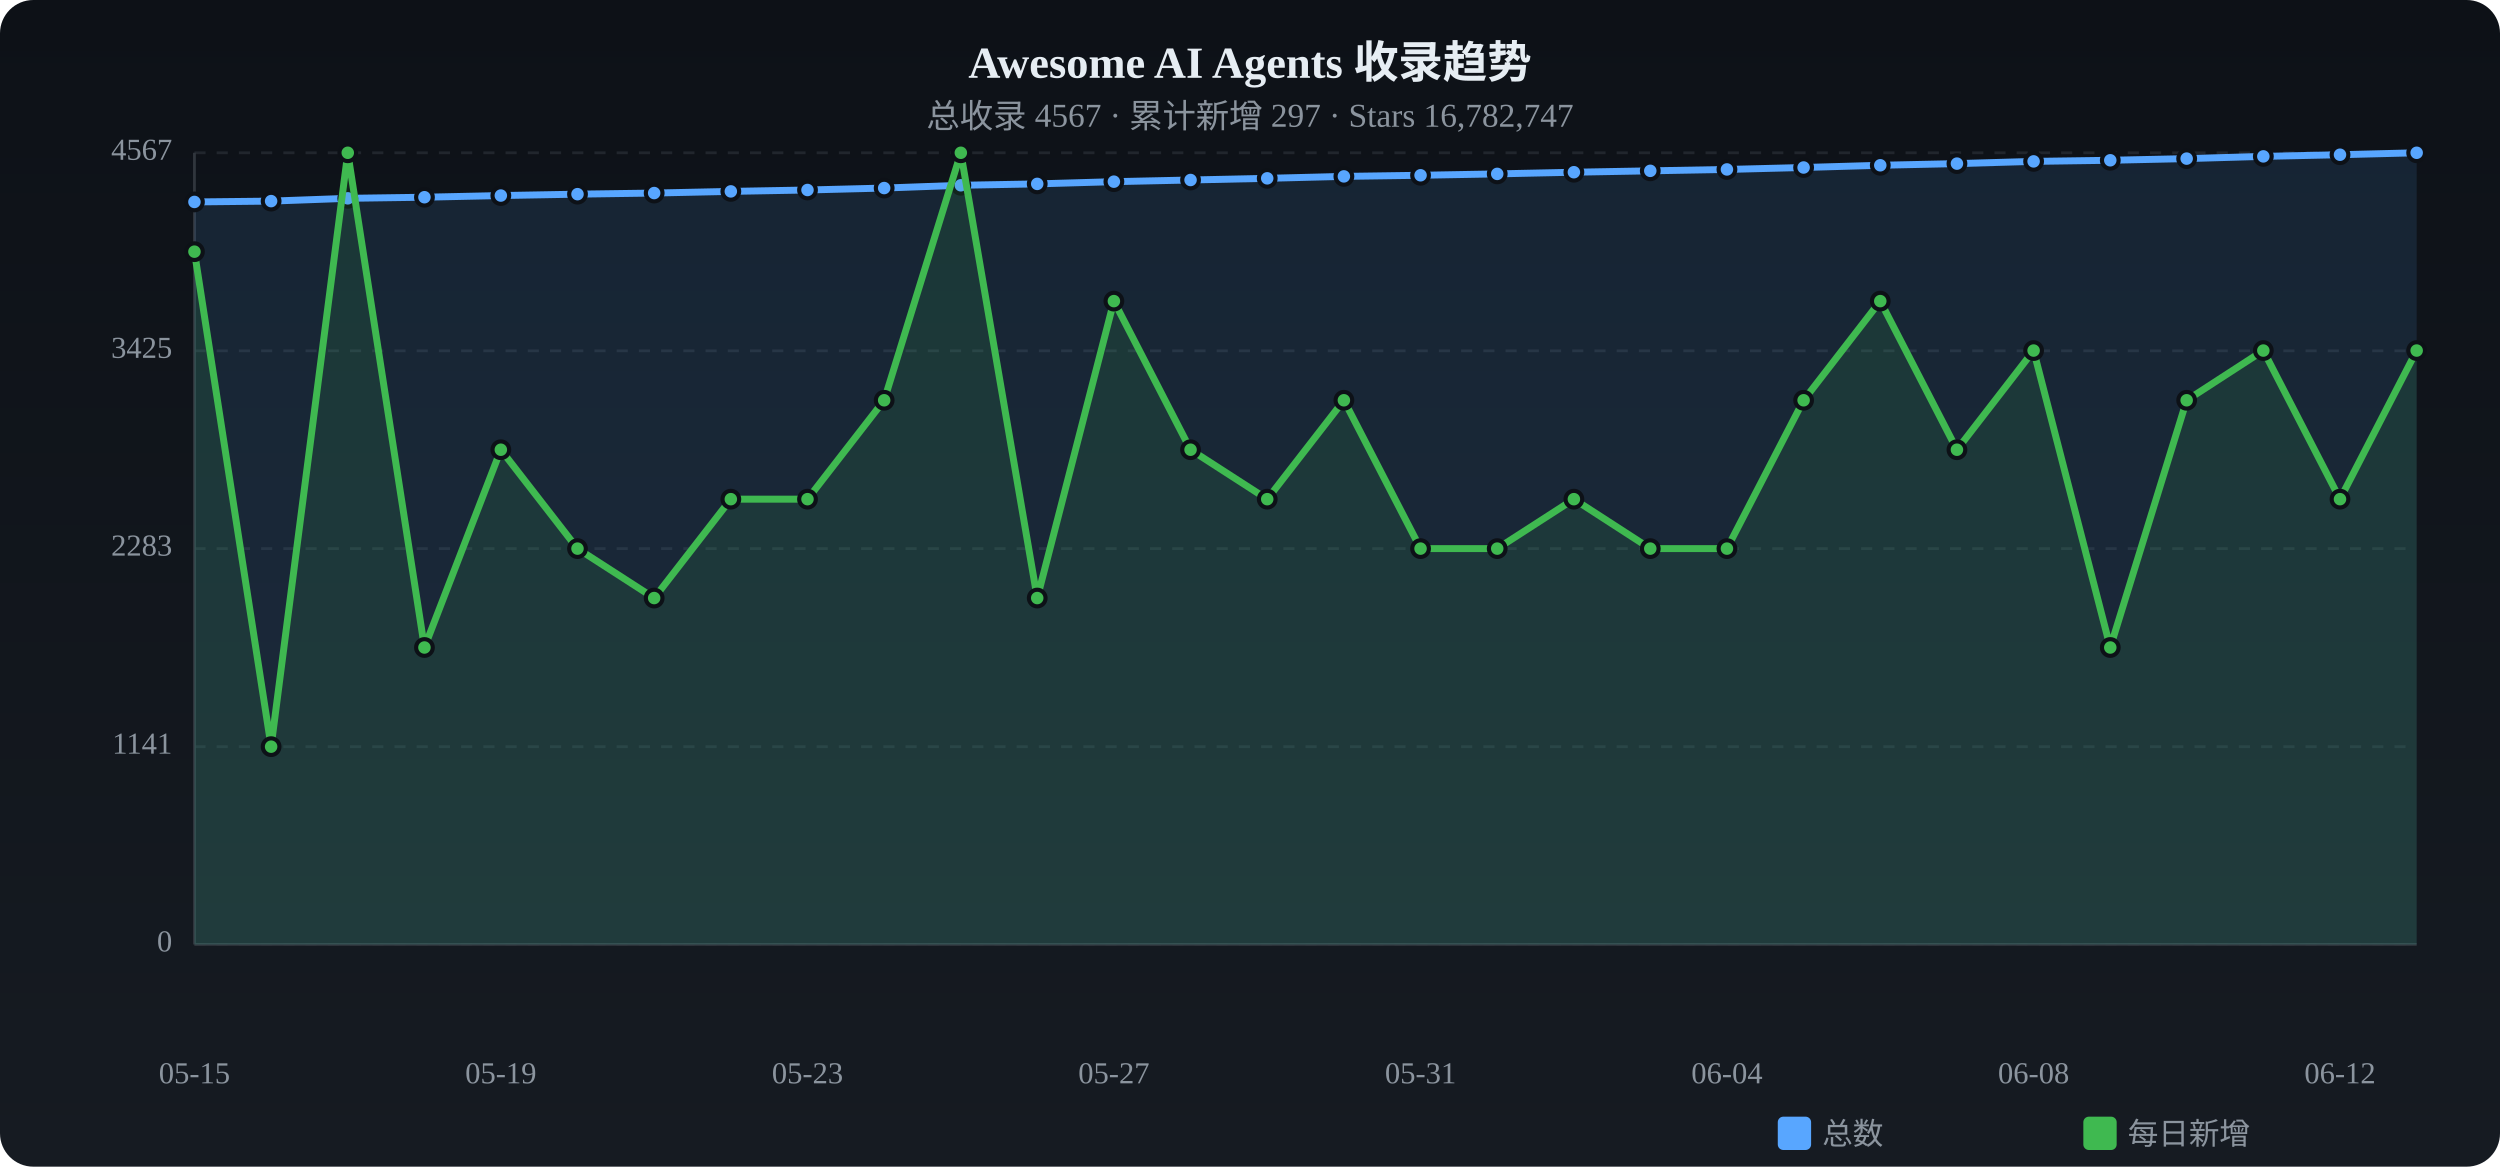
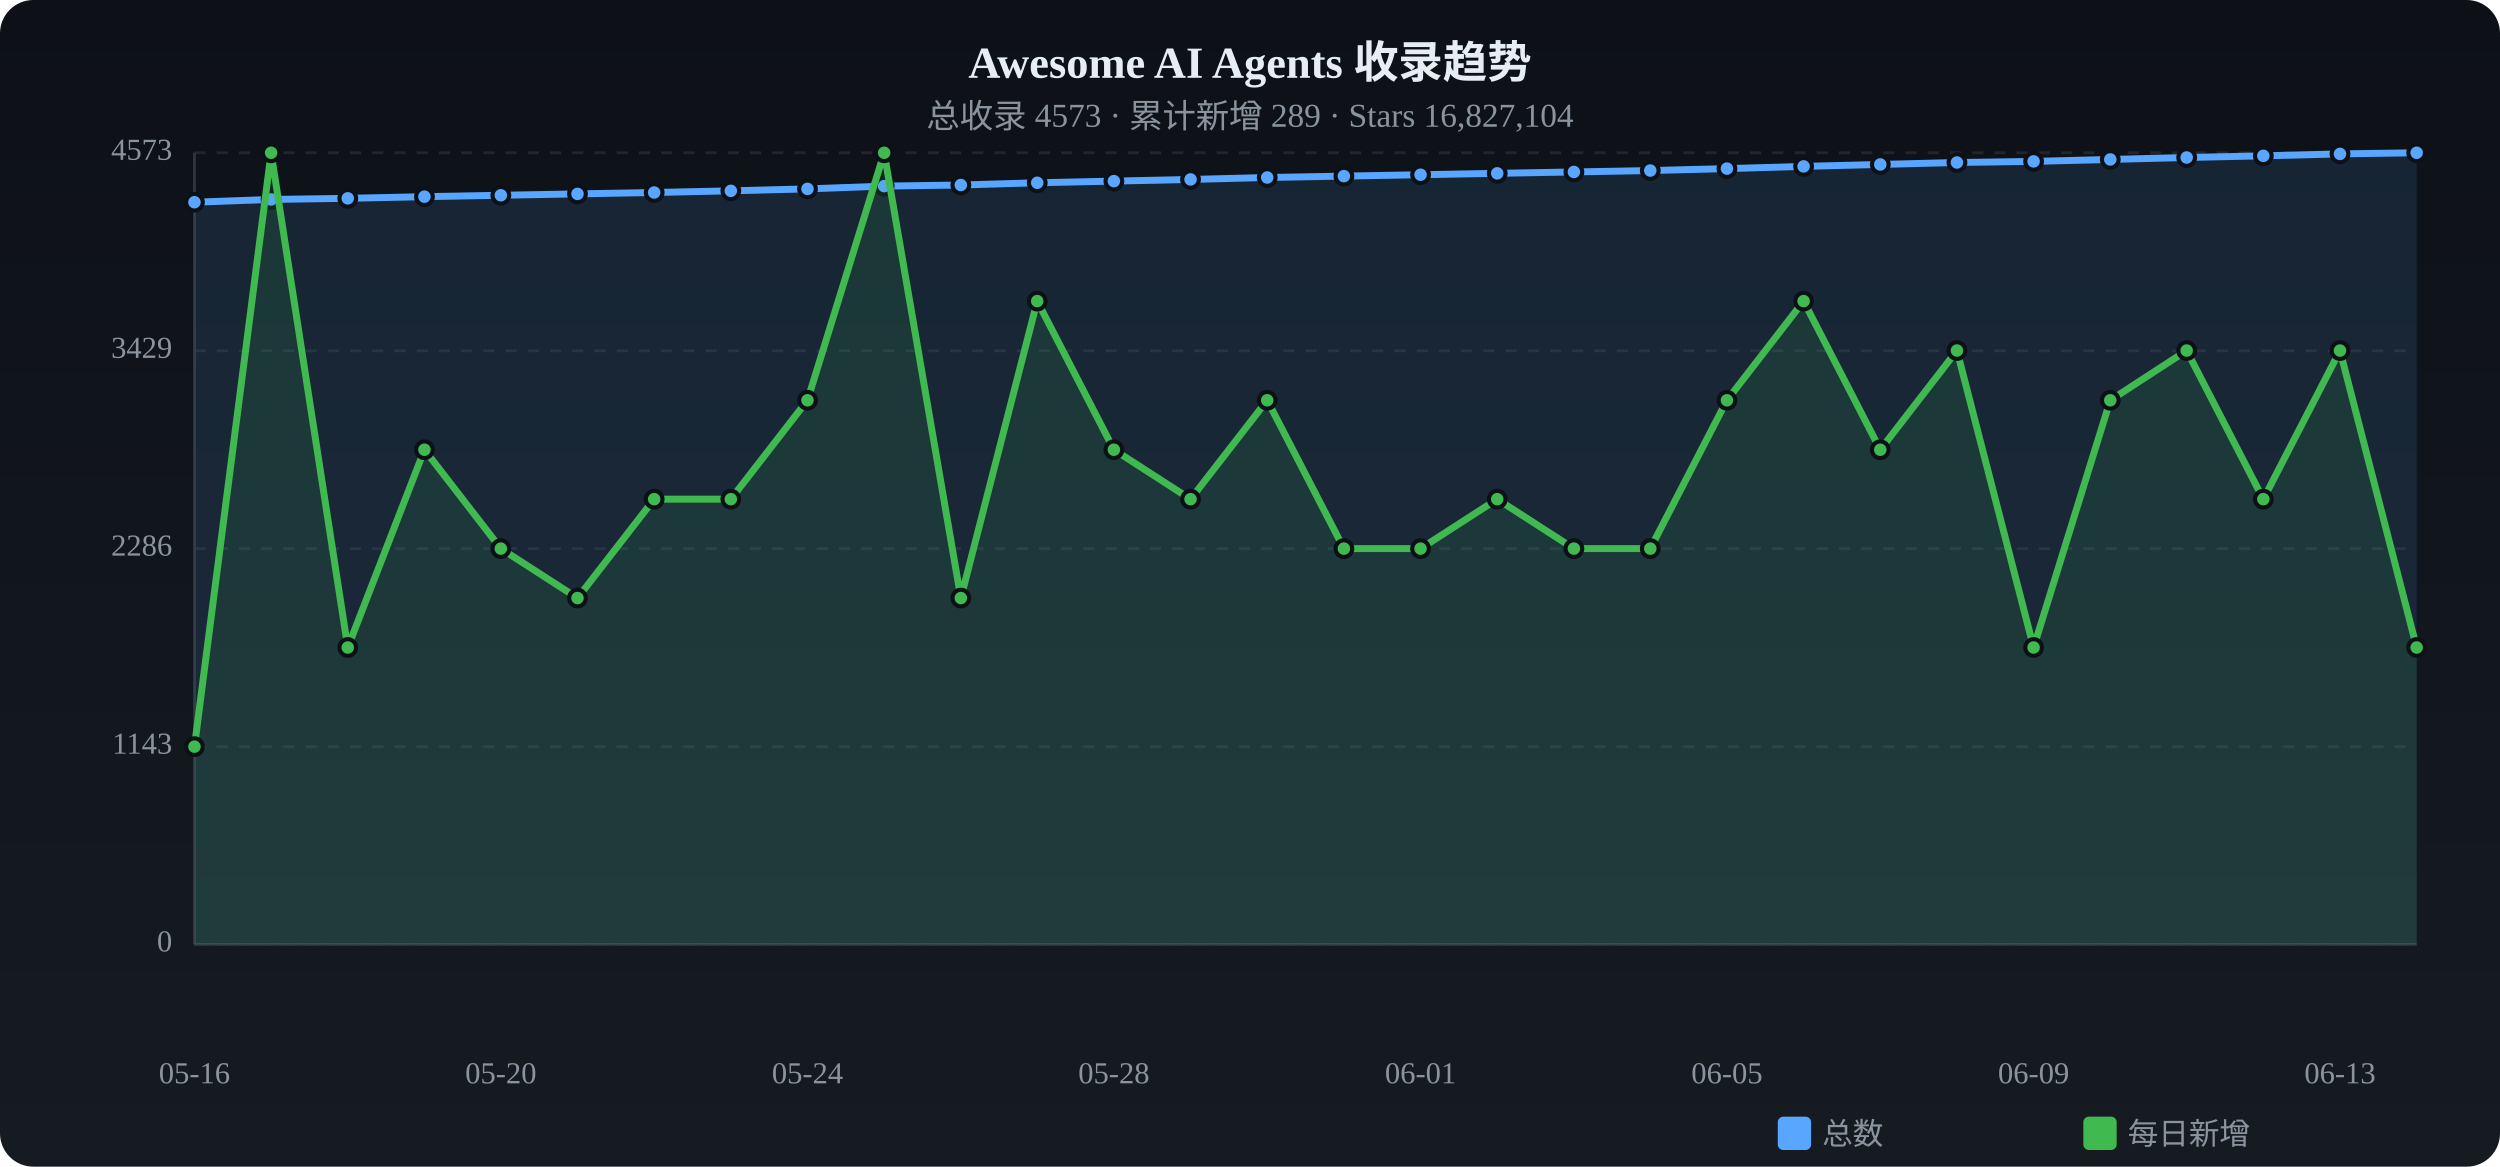
<svg xmlns="http://www.w3.org/2000/svg" viewBox="0 0 900 420" width="900" height="420">
  <defs>
    <linearGradient id="tbg" x1="0%" y1="0%" x2="0%" y2="100%">
      <stop offset="0%" stop-color="#0d1117" />
      <stop offset="100%" stop-color="#161b22" />
    </linearGradient>
  </defs>
  <rect width="900" height="420" rx="12" fill="url(#tbg)" />
  <text x="450.0" y="28" text-anchor="middle" fill="#e6edf3" font-size="16" font-weight="bold">Awesome AI Agents 收录趋势</text>
-   <text x="450.0" y="46" text-anchor="middle" fill="#8b949e" font-size="12">总收录 4567 · 累计新增 297 · Stars 16,782,747</text>
+   <text x="450.0" y="46" text-anchor="middle" fill="#8b949e" font-size="12">总收录 4573 · 累计新增 289 · Stars 16,827,104</text>
  <text x="62" y="340.0" text-anchor="end" fill="#8b949e" font-size="11" dominant-baseline="middle">0</text>
  <line x1="70" y1="340.0" x2="870" y2="340.0" stroke="#21262d" stroke-dasharray="4 4" />
-   <text x="62" y="268.8" text-anchor="end" fill="#8b949e" font-size="11" dominant-baseline="middle">1141</text>
+   <text x="62" y="268.8" text-anchor="end" fill="#8b949e" font-size="11" dominant-baseline="middle">1143</text>
  <line x1="70" y1="268.8" x2="870" y2="268.8" stroke="#21262d" stroke-dasharray="4 4" />
-   <text x="62" y="197.5" text-anchor="end" fill="#8b949e" font-size="11" dominant-baseline="middle">2283</text>
+   <text x="62" y="197.5" text-anchor="end" fill="#8b949e" font-size="11" dominant-baseline="middle">2286</text>
  <line x1="70" y1="197.5" x2="870" y2="197.5" stroke="#21262d" stroke-dasharray="4 4" />
-   <text x="62" y="126.3" text-anchor="end" fill="#8b949e" font-size="11" dominant-baseline="middle">3425</text>
+   <text x="62" y="126.3" text-anchor="end" fill="#8b949e" font-size="11" dominant-baseline="middle">3429</text>
  <line x1="70" y1="126.3" x2="870" y2="126.3" stroke="#21262d" stroke-dasharray="4 4" />
-   <text x="62" y="55.0" text-anchor="end" fill="#8b949e" font-size="11" dominant-baseline="middle">4567</text>
+   <text x="62" y="55.0" text-anchor="end" fill="#8b949e" font-size="11" dominant-baseline="middle">4573</text>
  <line x1="70" y1="55.0" x2="870" y2="55.0" stroke="#21262d" stroke-dasharray="4 4" />
  <line x1="70" y1="55" x2="70" y2="340" stroke="#30363d" />
  <line x1="70" y1="340" x2="870" y2="340" stroke="#30363d" />
-   <path d="M70.0,72.7 L97.6,72.4 L125.2,71.4 L152.8,71.0 L180.3,70.4 L207.9,69.9 L235.5,69.5 L263.1,68.9 L290.7,68.4 L318.3,67.7 L345.9,66.7 L373.4,66.2 L401.0,65.4 L428.6,64.8 L456.2,64.2 L483.8,63.5 L511.4,63.1 L539.0,62.6 L566.6,62.0 L594.1,61.5 L621.7,61.0 L649.3,60.3 L676.9,59.5 L704.5,58.9 L732.1,58.1 L759.7,57.7 L787.2,57.1 L814.8,56.3 L842.4,55.7 L870.0,55.0 L870.0,340 L70.0,340 Z" fill="#58a6ff" opacity="0.12" />
-   <polyline points="70.0,72.7 97.6,72.4 125.2,71.4 152.8,71.0 180.3,70.4 207.9,69.9 235.5,69.5 263.1,68.9 290.7,68.4 318.3,67.7 345.9,66.7 373.4,66.2 401.0,65.4 428.6,64.8 456.2,64.2 483.8,63.5 511.4,63.1 539.0,62.6 566.6,62.0 594.1,61.5 621.7,61.0 649.3,60.3 676.9,59.5 704.5,58.9 732.1,58.1 759.7,57.7 787.2,57.1 814.8,56.3 842.4,55.7 870.0,55.0" fill="none" stroke="#58a6ff" stroke-width="2.5" stroke-linecap="round" stroke-linejoin="round" />
-   <circle cx="70.0" cy="72.7" r="3" fill="#58a6ff" stroke="#0d1117" stroke-width="1.5" />
-   <circle cx="97.6" cy="72.4" r="3" fill="#58a6ff" stroke="#0d1117" stroke-width="1.5" />
+   <path d="M70.0,72.8 L97.6,71.8 L125.2,71.4 L152.8,70.8 L180.3,70.3 L207.9,69.8 L235.5,69.3 L263.1,68.7 L290.7,68.0 L318.3,67.0 L345.9,66.6 L373.4,65.8 L401.0,65.2 L428.6,64.6 L456.2,63.9 L483.8,63.4 L511.4,62.9 L539.0,62.4 L566.6,61.9 L594.1,61.4 L621.7,60.7 L649.3,59.9 L676.9,59.2 L704.5,58.5 L732.1,58.1 L759.7,57.4 L787.2,56.7 L814.8,56.1 L842.4,55.4 L870.0,55.0 L870.0,340 L70.0,340 Z" fill="#58a6ff" opacity="0.12" />
+   <polyline points="70.0,72.8 97.6,71.8 125.2,71.4 152.8,70.8 180.3,70.3 207.9,69.8 235.5,69.3 263.1,68.7 290.7,68.0 318.3,67.0 345.9,66.6 373.4,65.8 401.0,65.2 428.6,64.6 456.2,63.9 483.8,63.4 511.4,62.9 539.0,62.4 566.6,61.9 594.1,61.4 621.7,60.7 649.3,59.9 676.9,59.2 704.5,58.5 732.1,58.1 759.7,57.4 787.2,56.7 814.8,56.1 842.4,55.4 870.0,55.0" fill="none" stroke="#58a6ff" stroke-width="2.5" stroke-linecap="round" stroke-linejoin="round" />
+   <circle cx="70.0" cy="72.8" r="3" fill="#58a6ff" stroke="#0d1117" stroke-width="1.5" />
+   <circle cx="97.6" cy="71.8" r="3" fill="#58a6ff" stroke="#0d1117" stroke-width="1.5" />
  <circle cx="125.2" cy="71.4" r="3" fill="#58a6ff" stroke="#0d1117" stroke-width="1.5" />
-   <circle cx="152.8" cy="71.0" r="3" fill="#58a6ff" stroke="#0d1117" stroke-width="1.5" />
-   <circle cx="180.3" cy="70.4" r="3" fill="#58a6ff" stroke="#0d1117" stroke-width="1.5" />
-   <circle cx="207.9" cy="69.9" r="3" fill="#58a6ff" stroke="#0d1117" stroke-width="1.5" />
-   <circle cx="235.5" cy="69.5" r="3" fill="#58a6ff" stroke="#0d1117" stroke-width="1.5" />
-   <circle cx="263.1" cy="68.9" r="3" fill="#58a6ff" stroke="#0d1117" stroke-width="1.5" />
-   <circle cx="290.7" cy="68.4" r="3" fill="#58a6ff" stroke="#0d1117" stroke-width="1.5" />
-   <circle cx="318.3" cy="67.7" r="3" fill="#58a6ff" stroke="#0d1117" stroke-width="1.5" />
-   <circle cx="345.9" cy="66.7" r="3" fill="#58a6ff" stroke="#0d1117" stroke-width="1.5" />
-   <circle cx="373.4" cy="66.2" r="3" fill="#58a6ff" stroke="#0d1117" stroke-width="1.5" />
-   <circle cx="401.0" cy="65.4" r="3" fill="#58a6ff" stroke="#0d1117" stroke-width="1.5" />
-   <circle cx="428.6" cy="64.8" r="3" fill="#58a6ff" stroke="#0d1117" stroke-width="1.5" />
-   <circle cx="456.2" cy="64.2" r="3" fill="#58a6ff" stroke="#0d1117" stroke-width="1.5" />
-   <circle cx="483.8" cy="63.5" r="3" fill="#58a6ff" stroke="#0d1117" stroke-width="1.5" />
-   <circle cx="511.4" cy="63.1" r="3" fill="#58a6ff" stroke="#0d1117" stroke-width="1.5" />
-   <circle cx="539.0" cy="62.6" r="3" fill="#58a6ff" stroke="#0d1117" stroke-width="1.5" />
-   <circle cx="566.6" cy="62.0" r="3" fill="#58a6ff" stroke="#0d1117" stroke-width="1.5" />
-   <circle cx="594.1" cy="61.5" r="3" fill="#58a6ff" stroke="#0d1117" stroke-width="1.5" />
-   <circle cx="621.7" cy="61.0" r="3" fill="#58a6ff" stroke="#0d1117" stroke-width="1.5" />
-   <circle cx="649.3" cy="60.3" r="3" fill="#58a6ff" stroke="#0d1117" stroke-width="1.5" />
-   <circle cx="676.9" cy="59.5" r="3" fill="#58a6ff" stroke="#0d1117" stroke-width="1.5" />
-   <circle cx="704.5" cy="58.9" r="3" fill="#58a6ff" stroke="#0d1117" stroke-width="1.5" />
+   <circle cx="152.8" cy="70.8" r="3" fill="#58a6ff" stroke="#0d1117" stroke-width="1.5" />
+   <circle cx="180.3" cy="70.3" r="3" fill="#58a6ff" stroke="#0d1117" stroke-width="1.5" />
+   <circle cx="207.9" cy="69.8" r="3" fill="#58a6ff" stroke="#0d1117" stroke-width="1.5" />
+   <circle cx="235.5" cy="69.3" r="3" fill="#58a6ff" stroke="#0d1117" stroke-width="1.5" />
+   <circle cx="263.1" cy="68.7" r="3" fill="#58a6ff" stroke="#0d1117" stroke-width="1.5" />
+   <circle cx="290.7" cy="68.0" r="3" fill="#58a6ff" stroke="#0d1117" stroke-width="1.5" />
+   <circle cx="318.3" cy="67.0" r="3" fill="#58a6ff" stroke="#0d1117" stroke-width="1.5" />
+   <circle cx="345.9" cy="66.6" r="3" fill="#58a6ff" stroke="#0d1117" stroke-width="1.5" />
+   <circle cx="373.4" cy="65.8" r="3" fill="#58a6ff" stroke="#0d1117" stroke-width="1.5" />
+   <circle cx="401.0" cy="65.2" r="3" fill="#58a6ff" stroke="#0d1117" stroke-width="1.5" />
+   <circle cx="428.6" cy="64.6" r="3" fill="#58a6ff" stroke="#0d1117" stroke-width="1.5" />
+   <circle cx="456.2" cy="63.9" r="3" fill="#58a6ff" stroke="#0d1117" stroke-width="1.5" />
+   <circle cx="483.8" cy="63.4" r="3" fill="#58a6ff" stroke="#0d1117" stroke-width="1.5" />
+   <circle cx="511.4" cy="62.9" r="3" fill="#58a6ff" stroke="#0d1117" stroke-width="1.5" />
+   <circle cx="539.0" cy="62.4" r="3" fill="#58a6ff" stroke="#0d1117" stroke-width="1.5" />
+   <circle cx="566.6" cy="61.9" r="3" fill="#58a6ff" stroke="#0d1117" stroke-width="1.5" />
+   <circle cx="594.1" cy="61.4" r="3" fill="#58a6ff" stroke="#0d1117" stroke-width="1.5" />
+   <circle cx="621.7" cy="60.7" r="3" fill="#58a6ff" stroke="#0d1117" stroke-width="1.5" />
+   <circle cx="649.3" cy="59.9" r="3" fill="#58a6ff" stroke="#0d1117" stroke-width="1.5" />
+   <circle cx="676.9" cy="59.2" r="3" fill="#58a6ff" stroke="#0d1117" stroke-width="1.5" />
+   <circle cx="704.5" cy="58.5" r="3" fill="#58a6ff" stroke="#0d1117" stroke-width="1.5" />
  <circle cx="732.1" cy="58.1" r="3" fill="#58a6ff" stroke="#0d1117" stroke-width="1.5" />
-   <circle cx="759.7" cy="57.7" r="3" fill="#58a6ff" stroke="#0d1117" stroke-width="1.5" />
-   <circle cx="787.2" cy="57.1" r="3" fill="#58a6ff" stroke="#0d1117" stroke-width="1.5" />
-   <circle cx="814.8" cy="56.3" r="3" fill="#58a6ff" stroke="#0d1117" stroke-width="1.5" />
-   <circle cx="842.4" cy="55.7" r="3" fill="#58a6ff" stroke="#0d1117" stroke-width="1.5" />
+   <circle cx="759.7" cy="57.4" r="3" fill="#58a6ff" stroke="#0d1117" stroke-width="1.5" />
+   <circle cx="787.2" cy="56.7" r="3" fill="#58a6ff" stroke="#0d1117" stroke-width="1.5" />
+   <circle cx="814.8" cy="56.1" r="3" fill="#58a6ff" stroke="#0d1117" stroke-width="1.5" />
+   <circle cx="842.4" cy="55.4" r="3" fill="#58a6ff" stroke="#0d1117" stroke-width="1.5" />
  <circle cx="870.0" cy="55.0" r="3" fill="#58a6ff" stroke="#0d1117" stroke-width="1.5" />
-   <path d="M70.0,90.6 L97.6,268.8 L125.2,55.0 L152.8,233.1 L180.3,161.9 L207.9,197.5 L235.5,215.3 L263.1,179.7 L290.7,179.7 L318.3,144.1 L345.9,55.0 L373.4,215.3 L401.0,108.4 L428.6,161.9 L456.2,179.7 L483.8,144.1 L511.4,197.5 L539.0,197.5 L566.6,179.7 L594.1,197.5 L621.7,197.5 L649.3,144.1 L676.9,108.4 L704.5,161.9 L732.1,126.2 L759.7,233.1 L787.2,144.1 L814.8,126.2 L842.4,179.7 L870.0,126.2 L870.0,340 L70.0,340 Z" fill="#3fb950" opacity="0.12" />
-   <polyline points="70.0,90.6 97.6,268.8 125.2,55.0 152.8,233.1 180.3,161.9 207.9,197.5 235.5,215.3 263.1,179.7 290.7,179.7 318.3,144.1 345.9,55.0 373.4,215.3 401.0,108.4 428.6,161.9 456.2,179.7 483.8,144.1 511.4,197.5 539.0,197.5 566.6,179.7 594.1,197.5 621.7,197.5 649.3,144.1 676.9,108.4 704.5,161.9 732.1,126.2 759.7,233.1 787.2,144.1 814.8,126.2 842.4,179.7 870.0,126.2" fill="none" stroke="#3fb950" stroke-width="2.5" stroke-linecap="round" stroke-linejoin="round" />
-   <circle cx="70.0" cy="90.6" r="3" fill="#3fb950" stroke="#0d1117" stroke-width="1.5" />
-   <circle cx="97.6" cy="268.8" r="3" fill="#3fb950" stroke="#0d1117" stroke-width="1.5" />
-   <circle cx="125.2" cy="55.0" r="3" fill="#3fb950" stroke="#0d1117" stroke-width="1.5" />
-   <circle cx="152.8" cy="233.1" r="3" fill="#3fb950" stroke="#0d1117" stroke-width="1.5" />
-   <circle cx="180.3" cy="161.9" r="3" fill="#3fb950" stroke="#0d1117" stroke-width="1.5" />
-   <circle cx="207.9" cy="197.5" r="3" fill="#3fb950" stroke="#0d1117" stroke-width="1.5" />
-   <circle cx="235.5" cy="215.3" r="3" fill="#3fb950" stroke="#0d1117" stroke-width="1.5" />
+   <path d="M70.0,268.8 L97.6,55.0 L125.2,233.1 L152.8,161.9 L180.3,197.5 L207.9,215.3 L235.5,179.7 L263.1,179.7 L290.7,144.1 L318.3,55.0 L345.9,215.3 L373.4,108.4 L401.0,161.9 L428.6,179.7 L456.2,144.1 L483.8,197.5 L511.4,197.5 L539.0,179.7 L566.6,197.5 L594.1,197.5 L621.7,144.1 L649.3,108.4 L676.9,161.9 L704.5,126.2 L732.1,233.1 L759.7,144.1 L787.2,126.2 L814.8,179.7 L842.4,126.2 L870.0,233.1 L870.0,340 L70.0,340 Z" fill="#3fb950" opacity="0.12" />
+   <polyline points="70.0,268.8 97.6,55.0 125.2,233.1 152.8,161.9 180.3,197.5 207.9,215.3 235.5,179.7 263.1,179.7 290.7,144.1 318.3,55.0 345.9,215.3 373.4,108.4 401.0,161.9 428.6,179.7 456.2,144.1 483.8,197.5 511.4,197.5 539.0,179.7 566.6,197.5 594.1,197.5 621.7,144.1 649.3,108.4 676.9,161.9 704.5,126.2 732.1,233.1 759.7,144.1 787.2,126.2 814.8,179.7 842.4,126.2 870.0,233.1" fill="none" stroke="#3fb950" stroke-width="2.5" stroke-linecap="round" stroke-linejoin="round" />
+   <circle cx="70.0" cy="268.8" r="3" fill="#3fb950" stroke="#0d1117" stroke-width="1.5" />
+   <circle cx="97.6" cy="55.0" r="3" fill="#3fb950" stroke="#0d1117" stroke-width="1.5" />
+   <circle cx="125.2" cy="233.1" r="3" fill="#3fb950" stroke="#0d1117" stroke-width="1.5" />
+   <circle cx="152.8" cy="161.9" r="3" fill="#3fb950" stroke="#0d1117" stroke-width="1.5" />
+   <circle cx="180.3" cy="197.5" r="3" fill="#3fb950" stroke="#0d1117" stroke-width="1.5" />
+   <circle cx="207.9" cy="215.3" r="3" fill="#3fb950" stroke="#0d1117" stroke-width="1.5" />
+   <circle cx="235.5" cy="179.7" r="3" fill="#3fb950" stroke="#0d1117" stroke-width="1.5" />
  <circle cx="263.1" cy="179.7" r="3" fill="#3fb950" stroke="#0d1117" stroke-width="1.5" />
-   <circle cx="290.7" cy="179.7" r="3" fill="#3fb950" stroke="#0d1117" stroke-width="1.5" />
-   <circle cx="318.3" cy="144.1" r="3" fill="#3fb950" stroke="#0d1117" stroke-width="1.5" />
-   <circle cx="345.9" cy="55.0" r="3" fill="#3fb950" stroke="#0d1117" stroke-width="1.5" />
-   <circle cx="373.4" cy="215.3" r="3" fill="#3fb950" stroke="#0d1117" stroke-width="1.5" />
-   <circle cx="401.0" cy="108.4" r="3" fill="#3fb950" stroke="#0d1117" stroke-width="1.5" />
-   <circle cx="428.6" cy="161.9" r="3" fill="#3fb950" stroke="#0d1117" stroke-width="1.5" />
-   <circle cx="456.2" cy="179.7" r="3" fill="#3fb950" stroke="#0d1117" stroke-width="1.5" />
-   <circle cx="483.8" cy="144.1" r="3" fill="#3fb950" stroke="#0d1117" stroke-width="1.5" />
+   <circle cx="290.7" cy="144.1" r="3" fill="#3fb950" stroke="#0d1117" stroke-width="1.5" />
+   <circle cx="318.3" cy="55.0" r="3" fill="#3fb950" stroke="#0d1117" stroke-width="1.5" />
+   <circle cx="345.9" cy="215.3" r="3" fill="#3fb950" stroke="#0d1117" stroke-width="1.5" />
+   <circle cx="373.4" cy="108.4" r="3" fill="#3fb950" stroke="#0d1117" stroke-width="1.5" />
+   <circle cx="401.0" cy="161.9" r="3" fill="#3fb950" stroke="#0d1117" stroke-width="1.5" />
+   <circle cx="428.6" cy="179.7" r="3" fill="#3fb950" stroke="#0d1117" stroke-width="1.5" />
+   <circle cx="456.2" cy="144.1" r="3" fill="#3fb950" stroke="#0d1117" stroke-width="1.5" />
+   <circle cx="483.8" cy="197.5" r="3" fill="#3fb950" stroke="#0d1117" stroke-width="1.5" />
  <circle cx="511.4" cy="197.5" r="3" fill="#3fb950" stroke="#0d1117" stroke-width="1.5" />
-   <circle cx="539.0" cy="197.5" r="3" fill="#3fb950" stroke="#0d1117" stroke-width="1.5" />
-   <circle cx="566.6" cy="179.7" r="3" fill="#3fb950" stroke="#0d1117" stroke-width="1.5" />
+   <circle cx="539.0" cy="179.7" r="3" fill="#3fb950" stroke="#0d1117" stroke-width="1.5" />
+   <circle cx="566.6" cy="197.5" r="3" fill="#3fb950" stroke="#0d1117" stroke-width="1.5" />
  <circle cx="594.1" cy="197.5" r="3" fill="#3fb950" stroke="#0d1117" stroke-width="1.5" />
-   <circle cx="621.7" cy="197.5" r="3" fill="#3fb950" stroke="#0d1117" stroke-width="1.5" />
-   <circle cx="649.3" cy="144.1" r="3" fill="#3fb950" stroke="#0d1117" stroke-width="1.5" />
-   <circle cx="676.9" cy="108.4" r="3" fill="#3fb950" stroke="#0d1117" stroke-width="1.5" />
-   <circle cx="704.5" cy="161.9" r="3" fill="#3fb950" stroke="#0d1117" stroke-width="1.5" />
-   <circle cx="732.1" cy="126.2" r="3" fill="#3fb950" stroke="#0d1117" stroke-width="1.5" />
-   <circle cx="759.7" cy="233.1" r="3" fill="#3fb950" stroke="#0d1117" stroke-width="1.5" />
-   <circle cx="787.2" cy="144.1" r="3" fill="#3fb950" stroke="#0d1117" stroke-width="1.5" />
-   <circle cx="814.8" cy="126.2" r="3" fill="#3fb950" stroke="#0d1117" stroke-width="1.5" />
-   <circle cx="842.4" cy="179.7" r="3" fill="#3fb950" stroke="#0d1117" stroke-width="1.5" />
-   <circle cx="870.0" cy="126.2" r="3" fill="#3fb950" stroke="#0d1117" stroke-width="1.5" />
-   <text x="70.0" y="390" text-anchor="middle" fill="#8b949e" font-size="11">05-15</text>
-   <text x="180.3" y="390" text-anchor="middle" fill="#8b949e" font-size="11">05-19</text>
-   <text x="290.7" y="390" text-anchor="middle" fill="#8b949e" font-size="11">05-23</text>
-   <text x="401.0" y="390" text-anchor="middle" fill="#8b949e" font-size="11">05-27</text>
-   <text x="511.4" y="390" text-anchor="middle" fill="#8b949e" font-size="11">05-31</text>
-   <text x="621.7" y="390" text-anchor="middle" fill="#8b949e" font-size="11">06-04</text>
-   <text x="732.1" y="390" text-anchor="middle" fill="#8b949e" font-size="11">06-08</text>
-   <text x="842.4" y="390" text-anchor="middle" fill="#8b949e" font-size="11">06-12</text>
+   <circle cx="621.7" cy="144.1" r="3" fill="#3fb950" stroke="#0d1117" stroke-width="1.5" />
+   <circle cx="649.3" cy="108.4" r="3" fill="#3fb950" stroke="#0d1117" stroke-width="1.5" />
+   <circle cx="676.9" cy="161.9" r="3" fill="#3fb950" stroke="#0d1117" stroke-width="1.5" />
+   <circle cx="704.5" cy="126.2" r="3" fill="#3fb950" stroke="#0d1117" stroke-width="1.5" />
+   <circle cx="732.1" cy="233.1" r="3" fill="#3fb950" stroke="#0d1117" stroke-width="1.5" />
+   <circle cx="759.7" cy="144.1" r="3" fill="#3fb950" stroke="#0d1117" stroke-width="1.5" />
+   <circle cx="787.2" cy="126.2" r="3" fill="#3fb950" stroke="#0d1117" stroke-width="1.5" />
+   <circle cx="814.8" cy="179.7" r="3" fill="#3fb950" stroke="#0d1117" stroke-width="1.5" />
+   <circle cx="842.4" cy="126.2" r="3" fill="#3fb950" stroke="#0d1117" stroke-width="1.5" />
+   <circle cx="870.0" cy="233.1" r="3" fill="#3fb950" stroke="#0d1117" stroke-width="1.5" />
+   <text x="70.0" y="390" text-anchor="middle" fill="#8b949e" font-size="11">05-16</text>
+   <text x="180.3" y="390" text-anchor="middle" fill="#8b949e" font-size="11">05-20</text>
+   <text x="290.7" y="390" text-anchor="middle" fill="#8b949e" font-size="11">05-24</text>
+   <text x="401.0" y="390" text-anchor="middle" fill="#8b949e" font-size="11">05-28</text>
+   <text x="511.4" y="390" text-anchor="middle" fill="#8b949e" font-size="11">06-01</text>
+   <text x="621.7" y="390" text-anchor="middle" fill="#8b949e" font-size="11">06-05</text>
+   <text x="732.1" y="390" text-anchor="middle" fill="#8b949e" font-size="11">06-09</text>
+   <text x="842.4" y="390" text-anchor="middle" fill="#8b949e" font-size="11">06-13</text>
  <rect x="640" y="402" width="12" height="12" rx="2" fill="#58a6ff" />
  <text x="656" y="412" fill="#8b949e" font-size="11">总数</text>
  <rect x="750" y="402" width="12" height="12" rx="2" fill="#3fb950" />
  <text x="766" y="412" fill="#8b949e" font-size="11">每日新增</text>
</svg>
